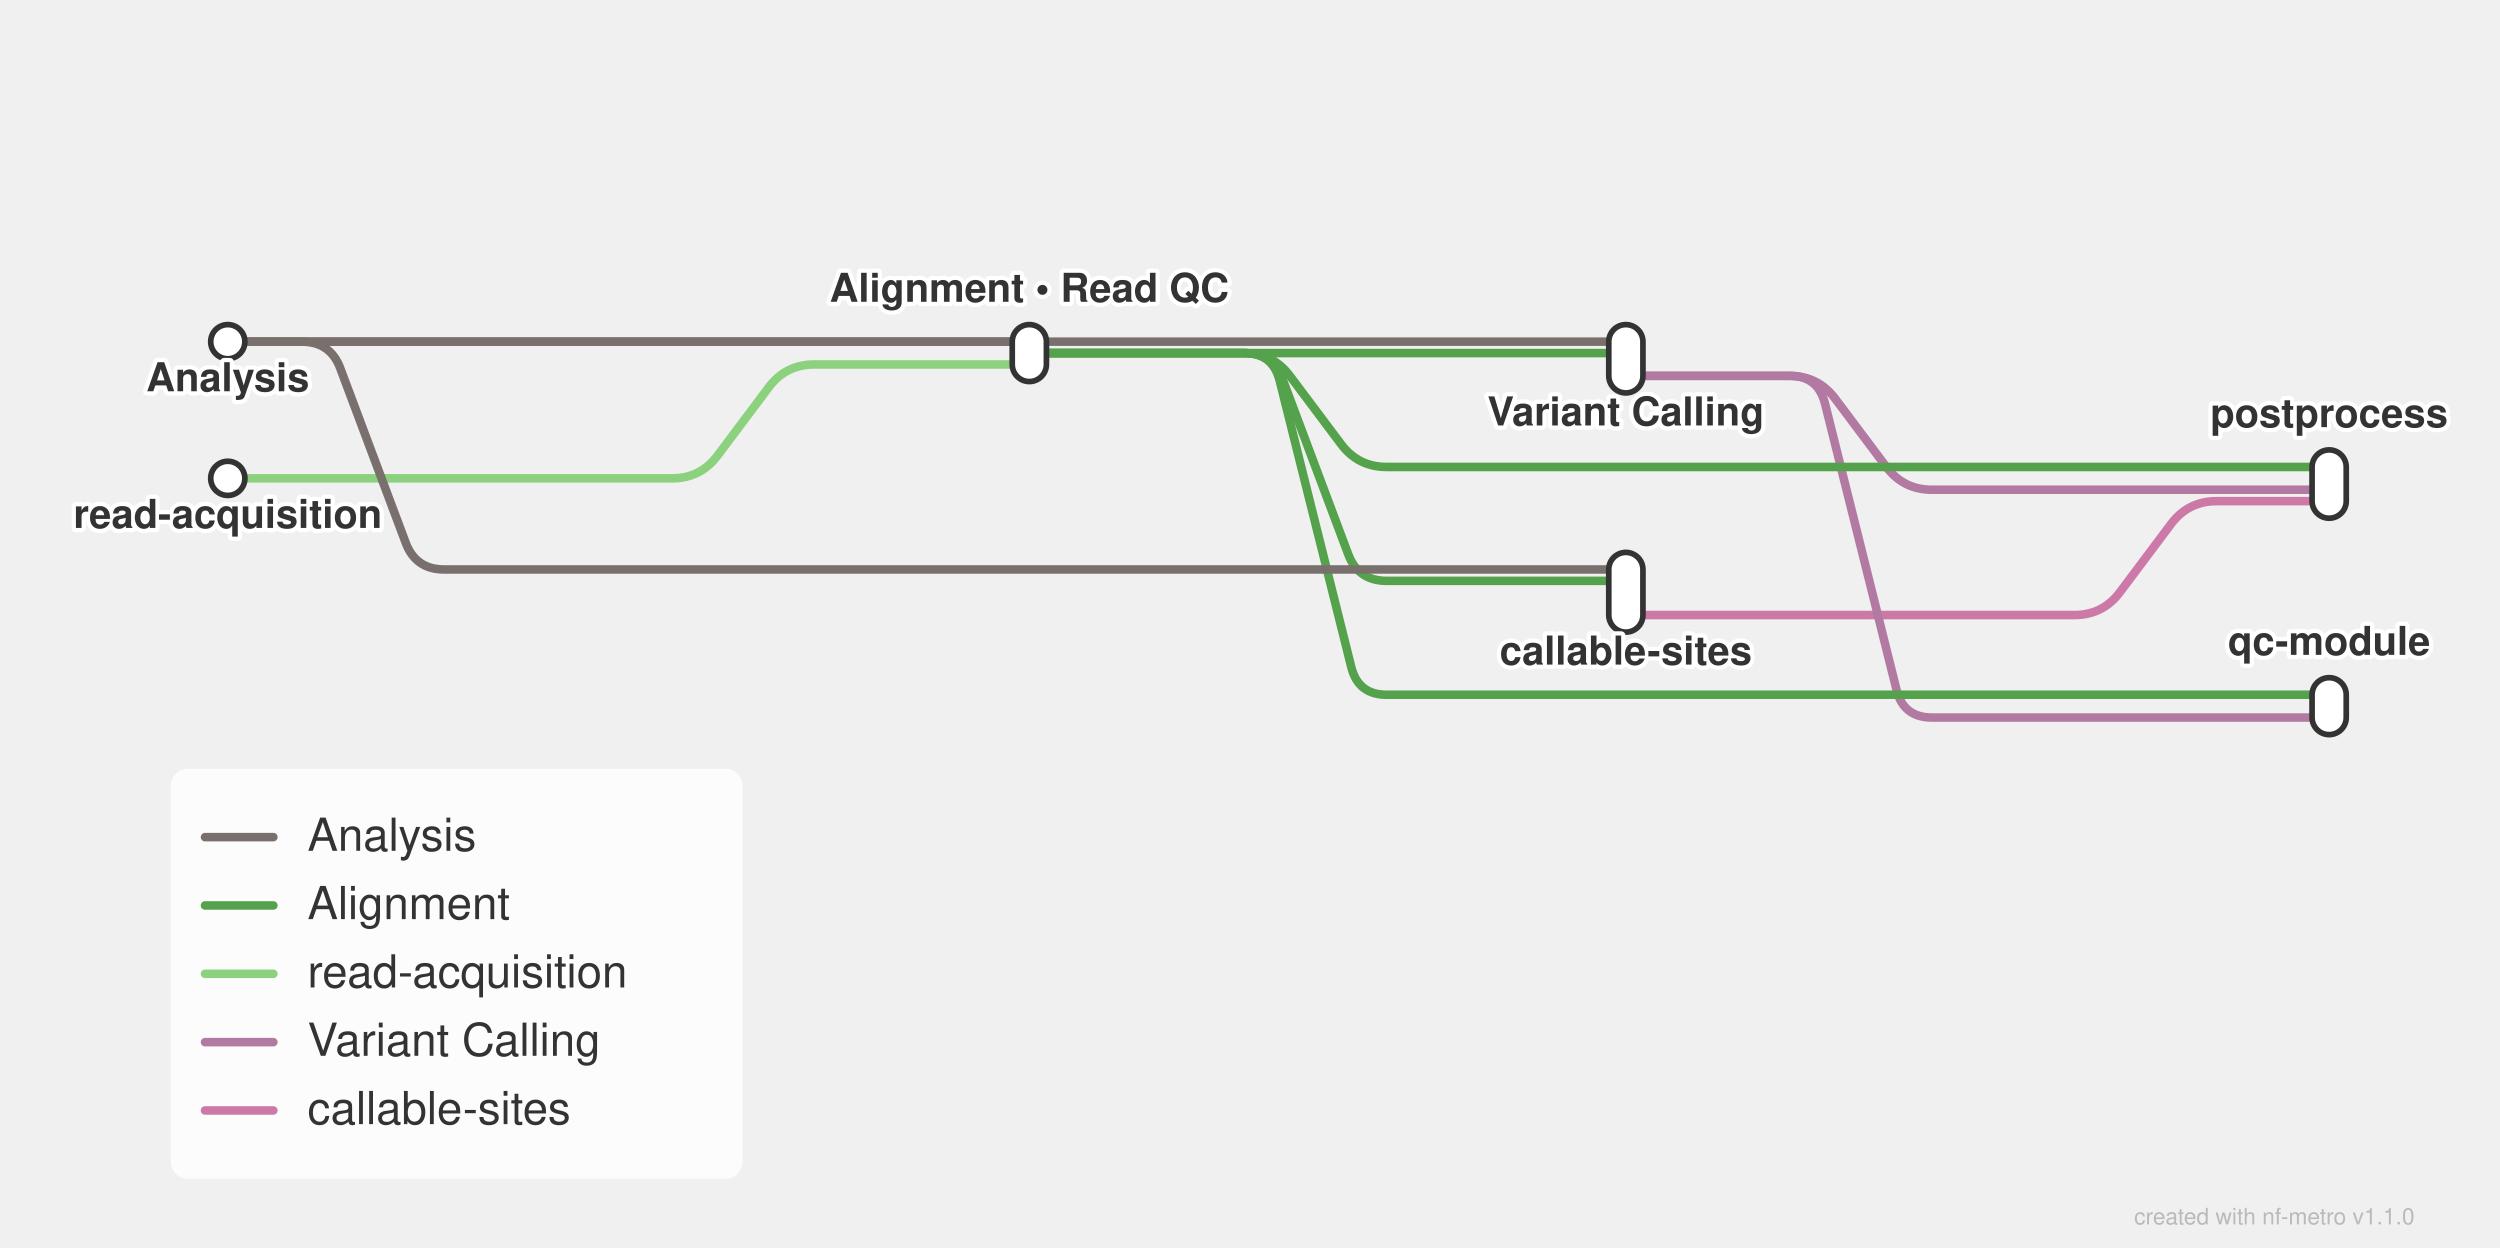
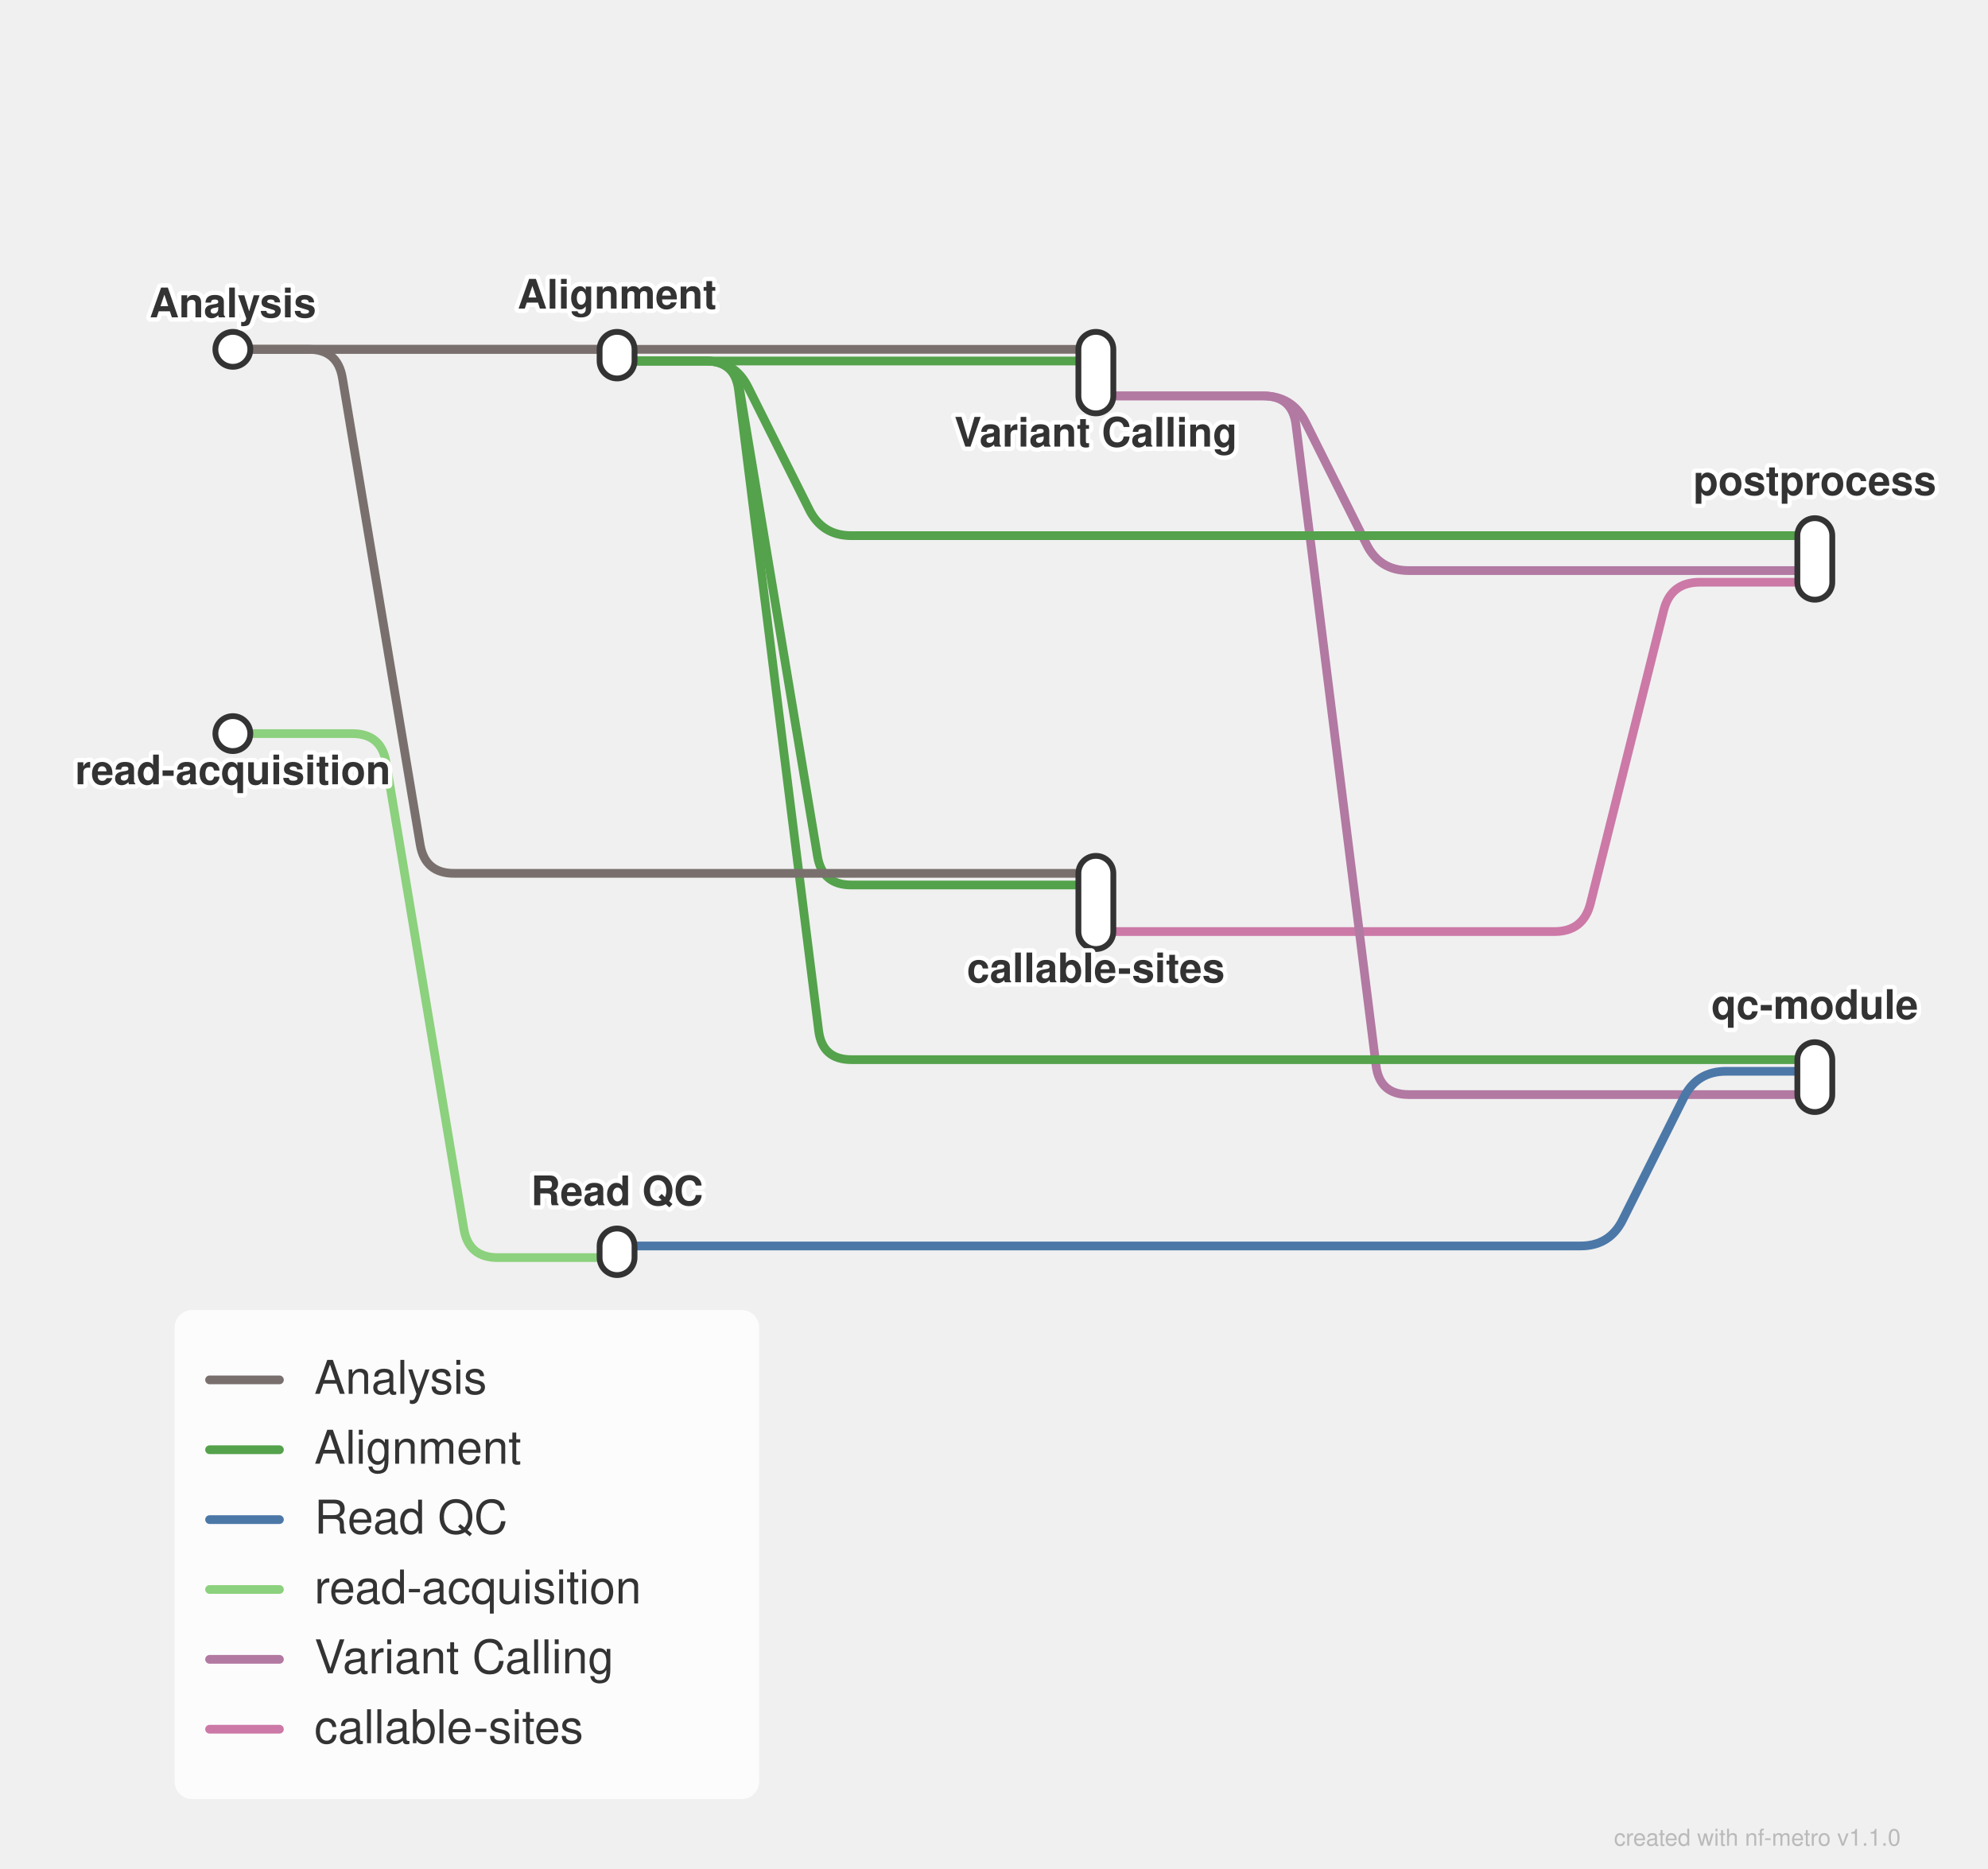
- <svg xmlns="http://www.w3.org/2000/svg" width="878" height="438" viewBox="0 0 878 438">
+ <svg xmlns="http://www.w3.org/2000/svg" width="683" height="642" viewBox="0 0 683 642">
  <defs>
</defs>
  <style>.nf-metro-title { fill: var(--nfm-map-title-color, #111111); }
.nf-metro-station-label { fill: var(--nfm-map-label-color, #333333); }
.nf-metro-section-box { fill: var(--nfm-map-section-fill, #ededed); stroke: var(--nfm-map-section-stroke, #e6e6e6); }
.nf-metro-section-label { fill: var(--nfm-map-section-label-color, #666666); }
.nf-metro-group-label { fill: var(--nfm-map-section-label-color, #666666); }
.nf-metro-group-underline { stroke: var(--nfm-map-section-label-color, #666666); }
.nf-metro-legend-bg { fill: var(--nfm-map-legend-bg, rgba(255, 255, 255, 0.8)); }
.nf-metro-legend-text { fill: var(--nfm-map-legend-text-color, #333333); }
.nf-metro-marker-stroke { stroke: var(--nfm-map-marker-stroke, #333333); }
.nf-metro-label-halo { fill: var(--nfm-map-bg, #ffffff); stroke: var(--nfm-map-bg, #ffffff); }</style>
  <style>@media (prefers-color-scheme: dark) {
    .nf-metro-section-label { fill: #d0d0d0; }
    .nf-metro-section-num-circle { fill: #777777; }
    .nf-metro-title { fill: #ffffff; }
}
</style>
-   <path d="M571.0,216.0 L728.5,216.0 Q738.5,216.0,744.5,208.0 L762.5,184.0 Q768.5,176.0,778.5,176.0 L818.0,176.0" stroke="#CC79A7" stroke-width="3.0" fill="none" stroke-linecap="round" stroke-linejoin="round" class="metro-line-callable_sites" data-line-id="callable_sites" />
-   <path d="M571.0,132.0 L628.5,132.0 Q638.5,132.0,644.5,140.0 L662.5,164.0 Q668.5,172.0,678.5,172.0 L818.0,172.0" stroke="#B279A2" stroke-width="3.0" fill="none" stroke-linecap="round" stroke-linejoin="round" class="metro-line-variant" data-line-id="variant" />
-   <path d="M571.0,132.0 L628.5,132.0 Q638.5,132.0,640.925,141.701 L666.075,242.299 Q668.5,252.0,678.5,252.0 L818.0,252.0" stroke="#B279A2" stroke-width="3.0" fill="none" stroke-linecap="round" stroke-linejoin="round" class="metro-line-variant" data-line-id="variant" />
-   <path d="M80.0,168.0 L236.0,168.0 Q246.0,168.0,252.0,160.0 L270.0,136.0 Q276.0,128.0,286.0,128.0 L361.5,128.0" stroke="#8CD17D" stroke-width="3.0" fill="none" stroke-linecap="round" stroke-linejoin="round" class="metro-line-read_acquisition" data-line-id="read_acquisition" />
-   <path d="M361.5,124.0 L437.0,124.0 Q447.0,124.0,450.511,133.363 L473.489,194.637 Q477.0,204.0,487.0,204.0 L571.0,204.0" stroke="#54A24B" stroke-width="3.0" fill="none" stroke-linecap="round" stroke-linejoin="round" class="metro-line-align" data-line-id="align" />
-   <path d="M361.5,124.0 L437.0,124.0 Q447.0,124.0,453.0,132.0 L471.0,156.0 Q477.0,164.0,487.0,164.0 L818.0,164.0" stroke="#54A24B" stroke-width="3.0" fill="none" stroke-linecap="round" stroke-linejoin="round" class="metro-line-align" data-line-id="align" />
-   <path d="M361.5,124.0 L437.0,124.0 Q447.0,124.0,449.425,133.701 L474.575,234.299 Q477.0,244.0,487.0,244.0 L818.0,244.0" stroke="#54A24B" stroke-width="3.0" fill="none" stroke-linecap="round" stroke-linejoin="round" class="metro-line-align" data-line-id="align" />
-   <path d="M361.5,124.0 L571.0,124.0" stroke="#54A24B" stroke-width="3.0" stroke-linecap="round" class="metro-line-align" data-line-id="align" />
-   <path d="M80.0,120.0 L361.5,120.0" stroke="#79706E" stroke-width="3.0" stroke-linecap="round" class="metro-line-generic" data-line-id="generic" />
-   <path d="M80.0,120.0 L106.0,120.0 Q116.0,120.0,119.511,129.363 L142.489,190.637 Q146.0,200.0,156.0,200.0 L571.0,200.0" stroke="#79706E" stroke-width="3.0" fill="none" stroke-linecap="round" stroke-linejoin="round" class="metro-line-generic" data-line-id="generic" />
-   <path d="M80.0,120.0 L571.0,120.0" stroke="#79706E" stroke-width="3.0" stroke-linecap="round" class="metro-line-generic" data-line-id="generic" />
+   <path d="M376.5,320.0 L534.0,320.0 Q544.0,320.0,546.425,310.299 L571.575,209.701 Q574.0,200.0,584.0,200.0 L623.5,200.0" stroke="#CC79A7" stroke-width="3.0" fill="none" stroke-linecap="round" stroke-linejoin="round" class="metro-line-callable_sites" data-line-id="callable_sites" />
+   <path d="M376.5,136.0 L434.0,136.0 Q444.0,136.0,448.472,144.944 L469.528,187.056 Q474.0,196.0,484.0,196.0 L623.5,196.0" stroke="#B279A2" stroke-width="3.0" fill="none" stroke-linecap="round" stroke-linejoin="round" class="metro-line-variant" data-line-id="variant" />
+   <path d="M376.5,136.0 L434.0,136.0 Q444.0,136.0,445.24,145.923 L472.76,366.077 Q474.0,376.0,484.0,376.0 L623.5,376.0" stroke="#B279A2" stroke-width="3.0" fill="none" stroke-linecap="round" stroke-linejoin="round" class="metro-line-variant" data-line-id="variant" />
+   <path d="M80.0,252.0 L121.0,252.0 Q131.0,252.0,132.644,261.864 L159.356,422.136 Q161.0,432.0,171.0,432.0 L212.0,432.0" stroke="#8CD17D" stroke-width="3.0" fill="none" stroke-linecap="round" stroke-linejoin="round" class="metro-line-read_acquisition" data-line-id="read_acquisition" />
+   <path d="M212.0,428.0 L543.0,428.0 Q553.0,428.0,557.472,419.056 L578.528,376.944 Q583.0,368.0,593.0,368.0 L623.5,368.0" stroke="#4C78A8" stroke-width="3.0" fill="none" stroke-linecap="round" stroke-linejoin="round" class="metro-line-qc" data-line-id="qc" />
+   <path d="M212.0,124.0 L242.5,124.0 Q252.5,124.0,254.144,133.864 L280.856,294.136 Q282.5,304.0,292.5,304.0 L376.5,304.0" stroke="#54A24B" stroke-width="3.0" fill="none" stroke-linecap="round" stroke-linejoin="round" class="metro-line-align" data-line-id="align" />
+   <path d="M212.0,124.0 L242.5,124.0 Q252.5,124.0,256.972,132.944 L278.028,175.056 Q282.5,184.0,292.5,184.0 L623.5,184.0" stroke="#54A24B" stroke-width="3.0" fill="none" stroke-linecap="round" stroke-linejoin="round" class="metro-line-align" data-line-id="align" />
+   <path d="M212.0,124.0 L242.5,124.0 Q252.5,124.0,253.74,133.923 L281.26,354.077 Q282.5,364.0,292.5,364.0 L623.5,364.0" stroke="#54A24B" stroke-width="3.0" fill="none" stroke-linecap="round" stroke-linejoin="round" class="metro-line-align" data-line-id="align" />
+   <path d="M212.0,124.0 L376.5,124.0" stroke="#54A24B" stroke-width="3.0" stroke-linecap="round" class="metro-line-align" data-line-id="align" />
+   <path d="M80.0,120.0 L212.0,120.0" stroke="#79706E" stroke-width="3.0" stroke-linecap="round" class="metro-line-generic" data-line-id="generic" />
+   <path d="M80.0,120.0 L106.0,120.0 Q116.0,120.0,117.644,129.864 L144.356,290.136 Q146.0,300.0,156.0,300.0 L376.5,300.0" stroke="#79706E" stroke-width="3.0" fill="none" stroke-linecap="round" stroke-linejoin="round" class="metro-line-generic" data-line-id="generic" />
+   <path d="M80.0,120.0 L376.5,120.0" stroke="#79706E" stroke-width="3.0" stroke-linecap="round" class="metro-line-generic" data-line-id="generic" />
  <g class="nf-metro-station-group" data-node-id="g_generic_generic" data-node-cx="80.0" data-node-cy="120.0" data-node-r="6.0" data-node-groups="generic" data-node-w="12.0" data-node-h="12.0" data-node-rx="6.0">
    <rect x="74.0" y="114.0" width="12.0" height="12.0" rx="6.0" ry="6.0" fill="#ffffff" stroke="#333333" stroke-width="2.0" class="nf-metro-station" data-station-id="g_generic_generic" data-station-lines="generic" data-station-label="Analysis" />
  </g>
-   <g class="nf-metro-station-group" data-node-id="g_read_acquisition_read_acquisition" data-node-cx="80.0" data-node-cy="168.0" data-node-r="6.0" data-node-groups="read_acquisition" data-node-w="12.0" data-node-h="12.0" data-node-rx="6.0">
-     <rect x="74.0" y="162.0" width="12.0" height="12.0" rx="6.0" ry="6.0" fill="#ffffff" stroke="#333333" stroke-width="2.0" class="nf-metro-station" data-station-id="g_read_acquisition_read_acquisition" data-station-lines="read_acquisition" data-station-label="read-acquisition" />
+   <g class="nf-metro-station-group" data-node-id="g_read_acquisition_read_acquisition" data-node-cx="80.0" data-node-cy="252.0" data-node-r="6.0" data-node-groups="read_acquisition" data-node-w="12.0" data-node-h="12.0" data-node-rx="6.0">
+     <rect x="74.0" y="246.0" width="12.0" height="12.0" rx="6.0" ry="6.0" fill="#ffffff" stroke="#333333" stroke-width="2.0" class="nf-metro-station" data-station-id="g_read_acquisition_read_acquisition" data-station-lines="read_acquisition" data-station-label="read-acquisition" />
  </g>
-   <g class="nf-metro-station-group" data-node-id="g_align_qc_align" data-node-cx="361.5" data-node-cy="124.0" data-node-r="6.0" data-node-groups="align,generic,read_acquisition" data-node-w="12.0" data-node-h="20.0" data-node-rx="6.0">
-     <rect x="355.5" y="114.0" width="12.0" height="20.0" rx="6.0" ry="6.0" fill="#ffffff" stroke="#333333" stroke-width="2.0" class="nf-metro-station" data-station-id="g_align_qc_align" data-station-lines="align,generic,read_acquisition" data-station-label="Alignment • Read QC" />
+   <g class="nf-metro-station-group" data-node-id="g_align_qc_align" data-node-cx="212.0" data-node-cy="122.0" data-node-r="6.0" data-node-groups="align,generic" data-node-w="12.0" data-node-h="16.0" data-node-rx="6.0">
+     <rect x="206.0" y="114.0" width="12.0" height="16.0" rx="6.0" ry="6.0" fill="#ffffff" stroke="#333333" stroke-width="2.0" class="nf-metro-station" data-station-id="g_align_qc_align" data-station-lines="align,generic" data-station-label="Alignment" />
  </g>
-   <g class="nf-metro-station-group" data-node-id="g_variant_variant" data-node-cx="571.0" data-node-cy="126.0" data-node-r="6.0" data-node-groups="align,generic,variant" data-node-w="12.0" data-node-h="24.0" data-node-rx="6.0">
-     <rect x="565.0" y="114.0" width="12.0" height="24.0" rx="6.0" ry="6.0" fill="#ffffff" stroke="#333333" stroke-width="2.0" class="nf-metro-station" data-station-id="g_variant_variant" data-station-lines="align,generic,variant" data-station-label="Variant Calling" />
+   <g class="nf-metro-station-group" data-node-id="g_align_qc_qc" data-node-cx="212.0" data-node-cy="430.0" data-node-r="6.0" data-node-groups="qc,read_acquisition" data-node-w="12.0" data-node-h="16.0" data-node-rx="6.0">
+     <rect x="206.0" y="422.0" width="12.0" height="16.0" rx="6.0" ry="6.0" fill="#ffffff" stroke="#333333" stroke-width="2.0" class="nf-metro-station" data-station-id="g_align_qc_qc" data-station-lines="qc,read_acquisition" data-station-label="Read QC" />
  </g>
-   <g class="nf-metro-station-group" data-node-id="g_callable_sites_callable_sites" data-node-cx="571.0" data-node-cy="208.0" data-node-r="6.0" data-node-groups="align,callable_sites,generic" data-node-w="12.0" data-node-h="28.0" data-node-rx="6.0">
-     <rect x="565.0" y="194.0" width="12.0" height="28.0" rx="6.0" ry="6.0" fill="#ffffff" stroke="#333333" stroke-width="2.0" class="nf-metro-station" data-station-id="g_callable_sites_callable_sites" data-station-lines="align,callable_sites,generic" data-station-label="callable-sites" />
+   <g class="nf-metro-station-group" data-node-id="g_variant_variant" data-node-cx="376.5" data-node-cy="128.0" data-node-r="6.0" data-node-groups="align,generic,variant" data-node-w="12.0" data-node-h="28.0" data-node-rx="6.0">
+     <rect x="370.5" y="114.0" width="12.0" height="28.0" rx="6.0" ry="6.0" fill="#ffffff" stroke="#333333" stroke-width="2.0" class="nf-metro-station" data-station-id="g_variant_variant" data-station-lines="align,generic,variant" data-station-label="Variant Calling" />
  </g>
-   <g class="nf-metro-station-group" data-node-id="g_postprocess_postprocess" data-node-cx="818.0" data-node-cy="170.0" data-node-r="6.0" data-node-groups="align,callable_sites,variant" data-node-w="12.0" data-node-h="24.0" data-node-rx="6.0">
-     <rect x="812.0" y="158.0" width="12.0" height="24.0" rx="6.0" ry="6.0" fill="#ffffff" stroke="#333333" stroke-width="2.0" class="nf-metro-station" data-station-id="g_postprocess_postprocess" data-station-lines="align,callable_sites,variant" data-station-label="postprocess" />
+   <g class="nf-metro-station-group" data-node-id="g_callable_sites_callable_sites" data-node-cx="376.5" data-node-cy="310.0" data-node-r="6.0" data-node-groups="align,callable_sites,generic" data-node-w="12.0" data-node-h="32.0" data-node-rx="6.0">
+     <rect x="370.5" y="294.0" width="12.0" height="32.0" rx="6.0" ry="6.0" fill="#ffffff" stroke="#333333" stroke-width="2.0" class="nf-metro-station" data-station-id="g_callable_sites_callable_sites" data-station-lines="align,callable_sites,generic" data-station-label="callable-sites" />
  </g>
-   <g class="nf-metro-station-group" data-node-id="g_qc_module_qc_module" data-node-cx="818.0" data-node-cy="248.0" data-node-r="6.0" data-node-groups="align,variant" data-node-w="12.0" data-node-h="20.0" data-node-rx="6.0">
-     <rect x="812.0" y="238.0" width="12.0" height="20.0" rx="6.0" ry="6.0" fill="#ffffff" stroke="#333333" stroke-width="2.0" class="nf-metro-station" data-station-id="g_qc_module_qc_module" data-station-lines="align,variant" data-station-label="qc-module" />
+   <g class="nf-metro-station-group" data-node-id="g_postprocess_postprocess" data-node-cx="623.5" data-node-cy="192.0" data-node-r="6.0" data-node-groups="align,callable_sites,variant" data-node-w="12.0" data-node-h="28.0" data-node-rx="6.0">
+     <rect x="617.5" y="178.0" width="12.0" height="28.0" rx="6.0" ry="6.0" fill="#ffffff" stroke="#333333" stroke-width="2.0" class="nf-metro-station" data-station-id="g_postprocess_postprocess" data-station-lines="align,callable_sites,variant" data-station-label="postprocess" />
  </g>
-   <text x="80.0" y="131.0" font-size="14.0" fill="#ffffff" stroke="#ffffff" stroke-width="3.0" stroke-linejoin="round" font-family="'Helvetica Neue', Helvetica, Arial, sans-serif" font-weight="bold" aria-hidden="true" class="nf-metro-label-halo" text-anchor="middle" dominant-baseline="hanging">Analysis</text>
-   <text x="80.0" y="131.0" font-size="14.0" fill="#333333" font-family="'Helvetica Neue', Helvetica, Arial, sans-serif" font-weight="bold" text-anchor="middle" dominant-baseline="hanging" data-station-id="g_generic_generic" class="nf-metro-station-label">Analysis</text>
-   <text x="80.0" y="179.0" font-size="14.0" fill="#ffffff" stroke="#ffffff" stroke-width="3.0" stroke-linejoin="round" font-family="'Helvetica Neue', Helvetica, Arial, sans-serif" font-weight="bold" aria-hidden="true" class="nf-metro-label-halo" text-anchor="middle" dominant-baseline="hanging">read-acquisition</text>
-   <text x="80.0" y="179.0" font-size="14.0" fill="#333333" font-family="'Helvetica Neue', Helvetica, Arial, sans-serif" font-weight="bold" text-anchor="middle" dominant-baseline="hanging" data-station-id="g_read_acquisition_read_acquisition" class="nf-metro-station-label">read-acquisition</text>
-   <text x="361.5" y="106.0" font-size="14.0" fill="#ffffff" stroke="#ffffff" stroke-width="3.0" stroke-linejoin="round" font-family="'Helvetica Neue', Helvetica, Arial, sans-serif" font-weight="bold" aria-hidden="true" class="nf-metro-label-halo" text-anchor="middle" dominant-baseline="auto">Alignment • Read QC</text>
-   <text x="361.5" y="106.0" font-size="14.0" fill="#333333" font-family="'Helvetica Neue', Helvetica, Arial, sans-serif" font-weight="bold" text-anchor="middle" dominant-baseline="auto" data-station-id="g_align_qc_align" class="nf-metro-station-label">Alignment • Read QC</text>
-   <text x="571.0" y="143.0" font-size="14.0" fill="#ffffff" stroke="#ffffff" stroke-width="3.0" stroke-linejoin="round" font-family="'Helvetica Neue', Helvetica, Arial, sans-serif" font-weight="bold" aria-hidden="true" class="nf-metro-label-halo" text-anchor="middle" dominant-baseline="hanging">Variant Calling</text>
-   <text x="571.0" y="143.0" font-size="14.0" fill="#333333" font-family="'Helvetica Neue', Helvetica, Arial, sans-serif" font-weight="bold" text-anchor="middle" dominant-baseline="hanging" data-station-id="g_variant_variant" class="nf-metro-station-label">Variant Calling</text>
-   <text x="571.0" y="227.0" font-size="14.0" fill="#ffffff" stroke="#ffffff" stroke-width="3.0" stroke-linejoin="round" font-family="'Helvetica Neue', Helvetica, Arial, sans-serif" font-weight="bold" aria-hidden="true" class="nf-metro-label-halo" text-anchor="middle" dominant-baseline="hanging">callable-sites</text>
-   <text x="571.0" y="227.0" font-size="14.0" fill="#333333" font-family="'Helvetica Neue', Helvetica, Arial, sans-serif" font-weight="bold" text-anchor="middle" dominant-baseline="hanging" data-station-id="g_callable_sites_callable_sites" class="nf-metro-station-label">callable-sites</text>
-   <text x="818.0" y="150.0" font-size="14.0" fill="#ffffff" stroke="#ffffff" stroke-width="3.0" stroke-linejoin="round" font-family="'Helvetica Neue', Helvetica, Arial, sans-serif" font-weight="bold" aria-hidden="true" class="nf-metro-label-halo" text-anchor="middle" dominant-baseline="auto">postprocess</text>
-   <text x="818.0" y="150.0" font-size="14.0" fill="#333333" font-family="'Helvetica Neue', Helvetica, Arial, sans-serif" font-weight="bold" text-anchor="middle" dominant-baseline="auto" data-station-id="g_postprocess_postprocess" class="nf-metro-station-label">postprocess</text>
-   <text x="818.0" y="230.0" font-size="14.0" fill="#ffffff" stroke="#ffffff" stroke-width="3.0" stroke-linejoin="round" font-family="'Helvetica Neue', Helvetica, Arial, sans-serif" font-weight="bold" aria-hidden="true" class="nf-metro-label-halo" text-anchor="middle" dominant-baseline="auto">qc-module</text>
-   <text x="818.0" y="230.0" font-size="14.0" fill="#333333" font-family="'Helvetica Neue', Helvetica, Arial, sans-serif" font-weight="bold" text-anchor="middle" dominant-baseline="auto" data-station-id="g_qc_module_qc_module" class="nf-metro-station-label">qc-module</text>
-   <rect x="60.0" y="270.0" width="200.8" height="144.0" rx="6" ry="6" fill="rgba(255, 255, 255, 0.8)" class="nf-metro-legend-bg" />
-   <path d="M72.0,294.0 L96.0,294.0" stroke="#79706E" stroke-width="3.0" stroke-linecap="round" />
-   <text x="108.0" y="294.0" font-size="16.0" fill="#333333" font-family="'Helvetica Neue', Helvetica, Arial, sans-serif" dy="0.3em" class="nf-metro-legend-text">Analysis</text>
-   <path d="M72.0,318.0 L96.0,318.0" stroke="#54A24B" stroke-width="3.0" stroke-linecap="round" />
-   <text x="108.0" y="318.0" font-size="16.0" fill="#333333" font-family="'Helvetica Neue', Helvetica, Arial, sans-serif" dy="0.3em" class="nf-metro-legend-text">Alignment</text>
-   <path d="M72.0,342.0 L96.0,342.0" stroke="#8CD17D" stroke-width="3.0" stroke-linecap="round" />
-   <text x="108.0" y="342.0" font-size="16.0" fill="#333333" font-family="'Helvetica Neue', Helvetica, Arial, sans-serif" dy="0.3em" class="nf-metro-legend-text">read-acquisition</text>
-   <path d="M72.0,366.0 L96.0,366.0" stroke="#B279A2" stroke-width="3.0" stroke-linecap="round" />
-   <text x="108.0" y="366.0" font-size="16.0" fill="#333333" font-family="'Helvetica Neue', Helvetica, Arial, sans-serif" dy="0.3em" class="nf-metro-legend-text">Variant Calling</text>
-   <path d="M72.0,390.0 L96.0,390.0" stroke="#CC79A7" stroke-width="3.0" stroke-linecap="round" />
-   <text x="108.0" y="390.0" font-size="16.0" fill="#333333" font-family="'Helvetica Neue', Helvetica, Arial, sans-serif" dy="0.3em" class="nf-metro-legend-text">callable-sites</text>
-   <text x="848.0" y="430.0" font-size="8" fill="rgba(150, 150, 150, 0.6)" font-family="'Helvetica Neue', Helvetica, Arial, sans-serif" text-anchor="end">created with nf-metro v1.1.0</text>
+   <g class="nf-metro-station-group" data-node-id="g_qc_module_qc_module" data-node-cx="623.5" data-node-cy="370.0" data-node-r="6.0" data-node-groups="align,qc,variant" data-node-w="12.0" data-node-h="24.0" data-node-rx="6.0">
+     <rect x="617.5" y="358.0" width="12.0" height="24.0" rx="6.0" ry="6.0" fill="#ffffff" stroke="#333333" stroke-width="2.0" class="nf-metro-station" data-station-id="g_qc_module_qc_module" data-station-lines="align,qc,variant" data-station-label="qc-module" />
+   </g>
+   <text x="80.0" y="109.0" font-size="14.0" fill="#ffffff" stroke="#ffffff" stroke-width="3.0" stroke-linejoin="round" font-family="'Helvetica Neue', Helvetica, Arial, sans-serif" font-weight="bold" aria-hidden="true" class="nf-metro-label-halo" text-anchor="middle" dominant-baseline="auto">Analysis</text>
+   <text x="80.0" y="109.0" font-size="14.0" fill="#333333" font-family="'Helvetica Neue', Helvetica, Arial, sans-serif" font-weight="bold" text-anchor="middle" dominant-baseline="auto" data-station-id="g_generic_generic" class="nf-metro-station-label">Analysis</text>
+   <text x="80.0" y="263.0" font-size="14.0" fill="#ffffff" stroke="#ffffff" stroke-width="3.0" stroke-linejoin="round" font-family="'Helvetica Neue', Helvetica, Arial, sans-serif" font-weight="bold" aria-hidden="true" class="nf-metro-label-halo" text-anchor="middle" dominant-baseline="hanging">read-acquisition</text>
+   <text x="80.0" y="263.0" font-size="14.0" fill="#333333" font-family="'Helvetica Neue', Helvetica, Arial, sans-serif" font-weight="bold" text-anchor="middle" dominant-baseline="hanging" data-station-id="g_read_acquisition_read_acquisition" class="nf-metro-station-label">read-acquisition</text>
+   <text x="212.0" y="106.0" font-size="14.0" fill="#ffffff" stroke="#ffffff" stroke-width="3.0" stroke-linejoin="round" font-family="'Helvetica Neue', Helvetica, Arial, sans-serif" font-weight="bold" aria-hidden="true" class="nf-metro-label-halo" text-anchor="middle" dominant-baseline="auto">Alignment</text>
+   <text x="212.0" y="106.0" font-size="14.0" fill="#333333" font-family="'Helvetica Neue', Helvetica, Arial, sans-serif" font-weight="bold" text-anchor="middle" dominant-baseline="auto" data-station-id="g_align_qc_align" class="nf-metro-station-label">Alignment</text>
+   <text x="212.0" y="414.0" font-size="14.0" fill="#ffffff" stroke="#ffffff" stroke-width="3.0" stroke-linejoin="round" font-family="'Helvetica Neue', Helvetica, Arial, sans-serif" font-weight="bold" aria-hidden="true" class="nf-metro-label-halo" text-anchor="middle" dominant-baseline="auto">Read QC</text>
+   <text x="212.0" y="414.0" font-size="14.0" fill="#333333" font-family="'Helvetica Neue', Helvetica, Arial, sans-serif" font-weight="bold" text-anchor="middle" dominant-baseline="auto" data-station-id="g_align_qc_qc" class="nf-metro-station-label">Read QC</text>
+   <text x="376.5" y="147.0" font-size="14.0" fill="#ffffff" stroke="#ffffff" stroke-width="3.0" stroke-linejoin="round" font-family="'Helvetica Neue', Helvetica, Arial, sans-serif" font-weight="bold" aria-hidden="true" class="nf-metro-label-halo" text-anchor="middle" dominant-baseline="hanging">Variant Calling</text>
+   <text x="376.5" y="147.0" font-size="14.0" fill="#333333" font-family="'Helvetica Neue', Helvetica, Arial, sans-serif" font-weight="bold" text-anchor="middle" dominant-baseline="hanging" data-station-id="g_variant_variant" class="nf-metro-station-label">Variant Calling</text>
+   <text x="376.5" y="331.0" font-size="14.0" fill="#ffffff" stroke="#ffffff" stroke-width="3.0" stroke-linejoin="round" font-family="'Helvetica Neue', Helvetica, Arial, sans-serif" font-weight="bold" aria-hidden="true" class="nf-metro-label-halo" text-anchor="middle" dominant-baseline="hanging">callable-sites</text>
+   <text x="376.5" y="331.0" font-size="14.0" fill="#333333" font-family="'Helvetica Neue', Helvetica, Arial, sans-serif" font-weight="bold" text-anchor="middle" dominant-baseline="hanging" data-station-id="g_callable_sites_callable_sites" class="nf-metro-station-label">callable-sites</text>
+   <text x="623.5" y="170.0" font-size="14.0" fill="#ffffff" stroke="#ffffff" stroke-width="3.0" stroke-linejoin="round" font-family="'Helvetica Neue', Helvetica, Arial, sans-serif" font-weight="bold" aria-hidden="true" class="nf-metro-label-halo" text-anchor="middle" dominant-baseline="auto">postprocess</text>
+   <text x="623.5" y="170.0" font-size="14.0" fill="#333333" font-family="'Helvetica Neue', Helvetica, Arial, sans-serif" font-weight="bold" text-anchor="middle" dominant-baseline="auto" data-station-id="g_postprocess_postprocess" class="nf-metro-station-label">postprocess</text>
+   <text x="623.5" y="350.0" font-size="14.0" fill="#ffffff" stroke="#ffffff" stroke-width="3.0" stroke-linejoin="round" font-family="'Helvetica Neue', Helvetica, Arial, sans-serif" font-weight="bold" aria-hidden="true" class="nf-metro-label-halo" text-anchor="middle" dominant-baseline="auto">qc-module</text>
+   <text x="623.5" y="350.0" font-size="14.0" fill="#333333" font-family="'Helvetica Neue', Helvetica, Arial, sans-serif" font-weight="bold" text-anchor="middle" dominant-baseline="auto" data-station-id="g_qc_module_qc_module" class="nf-metro-station-label">qc-module</text>
+   <rect x="60.0" y="450.0" width="200.8" height="168.0" rx="6" ry="6" fill="rgba(255, 255, 255, 0.8)" class="nf-metro-legend-bg" />
+   <path d="M72.0,474.0 L96.0,474.0" stroke="#79706E" stroke-width="3.0" stroke-linecap="round" />
+   <text x="108.0" y="474.0" font-size="16.0" fill="#333333" font-family="'Helvetica Neue', Helvetica, Arial, sans-serif" dy="0.3em" class="nf-metro-legend-text">Analysis</text>
+   <path d="M72.0,498.0 L96.0,498.0" stroke="#54A24B" stroke-width="3.0" stroke-linecap="round" />
+   <text x="108.0" y="498.0" font-size="16.0" fill="#333333" font-family="'Helvetica Neue', Helvetica, Arial, sans-serif" dy="0.3em" class="nf-metro-legend-text">Alignment</text>
+   <path d="M72.0,522.0 L96.0,522.0" stroke="#4C78A8" stroke-width="3.0" stroke-linecap="round" />
+   <text x="108.0" y="522.0" font-size="16.0" fill="#333333" font-family="'Helvetica Neue', Helvetica, Arial, sans-serif" dy="0.3em" class="nf-metro-legend-text">Read QC</text>
+   <path d="M72.0,546.0 L96.0,546.0" stroke="#8CD17D" stroke-width="3.0" stroke-linecap="round" />
+   <text x="108.0" y="546.0" font-size="16.0" fill="#333333" font-family="'Helvetica Neue', Helvetica, Arial, sans-serif" dy="0.3em" class="nf-metro-legend-text">read-acquisition</text>
+   <path d="M72.0,570.0 L96.0,570.0" stroke="#B279A2" stroke-width="3.0" stroke-linecap="round" />
+   <text x="108.0" y="570.0" font-size="16.0" fill="#333333" font-family="'Helvetica Neue', Helvetica, Arial, sans-serif" dy="0.3em" class="nf-metro-legend-text">Variant Calling</text>
+   <path d="M72.0,594.0 L96.0,594.0" stroke="#CC79A7" stroke-width="3.0" stroke-linecap="round" />
+   <text x="108.0" y="594.0" font-size="16.0" fill="#333333" font-family="'Helvetica Neue', Helvetica, Arial, sans-serif" dy="0.3em" class="nf-metro-legend-text">callable-sites</text>
+   <text x="653.0" y="634.0" font-size="8" fill="rgba(150, 150, 150, 0.6)" font-family="'Helvetica Neue', Helvetica, Arial, sans-serif" text-anchor="end">created with nf-metro v1.1.0</text>
</svg>
